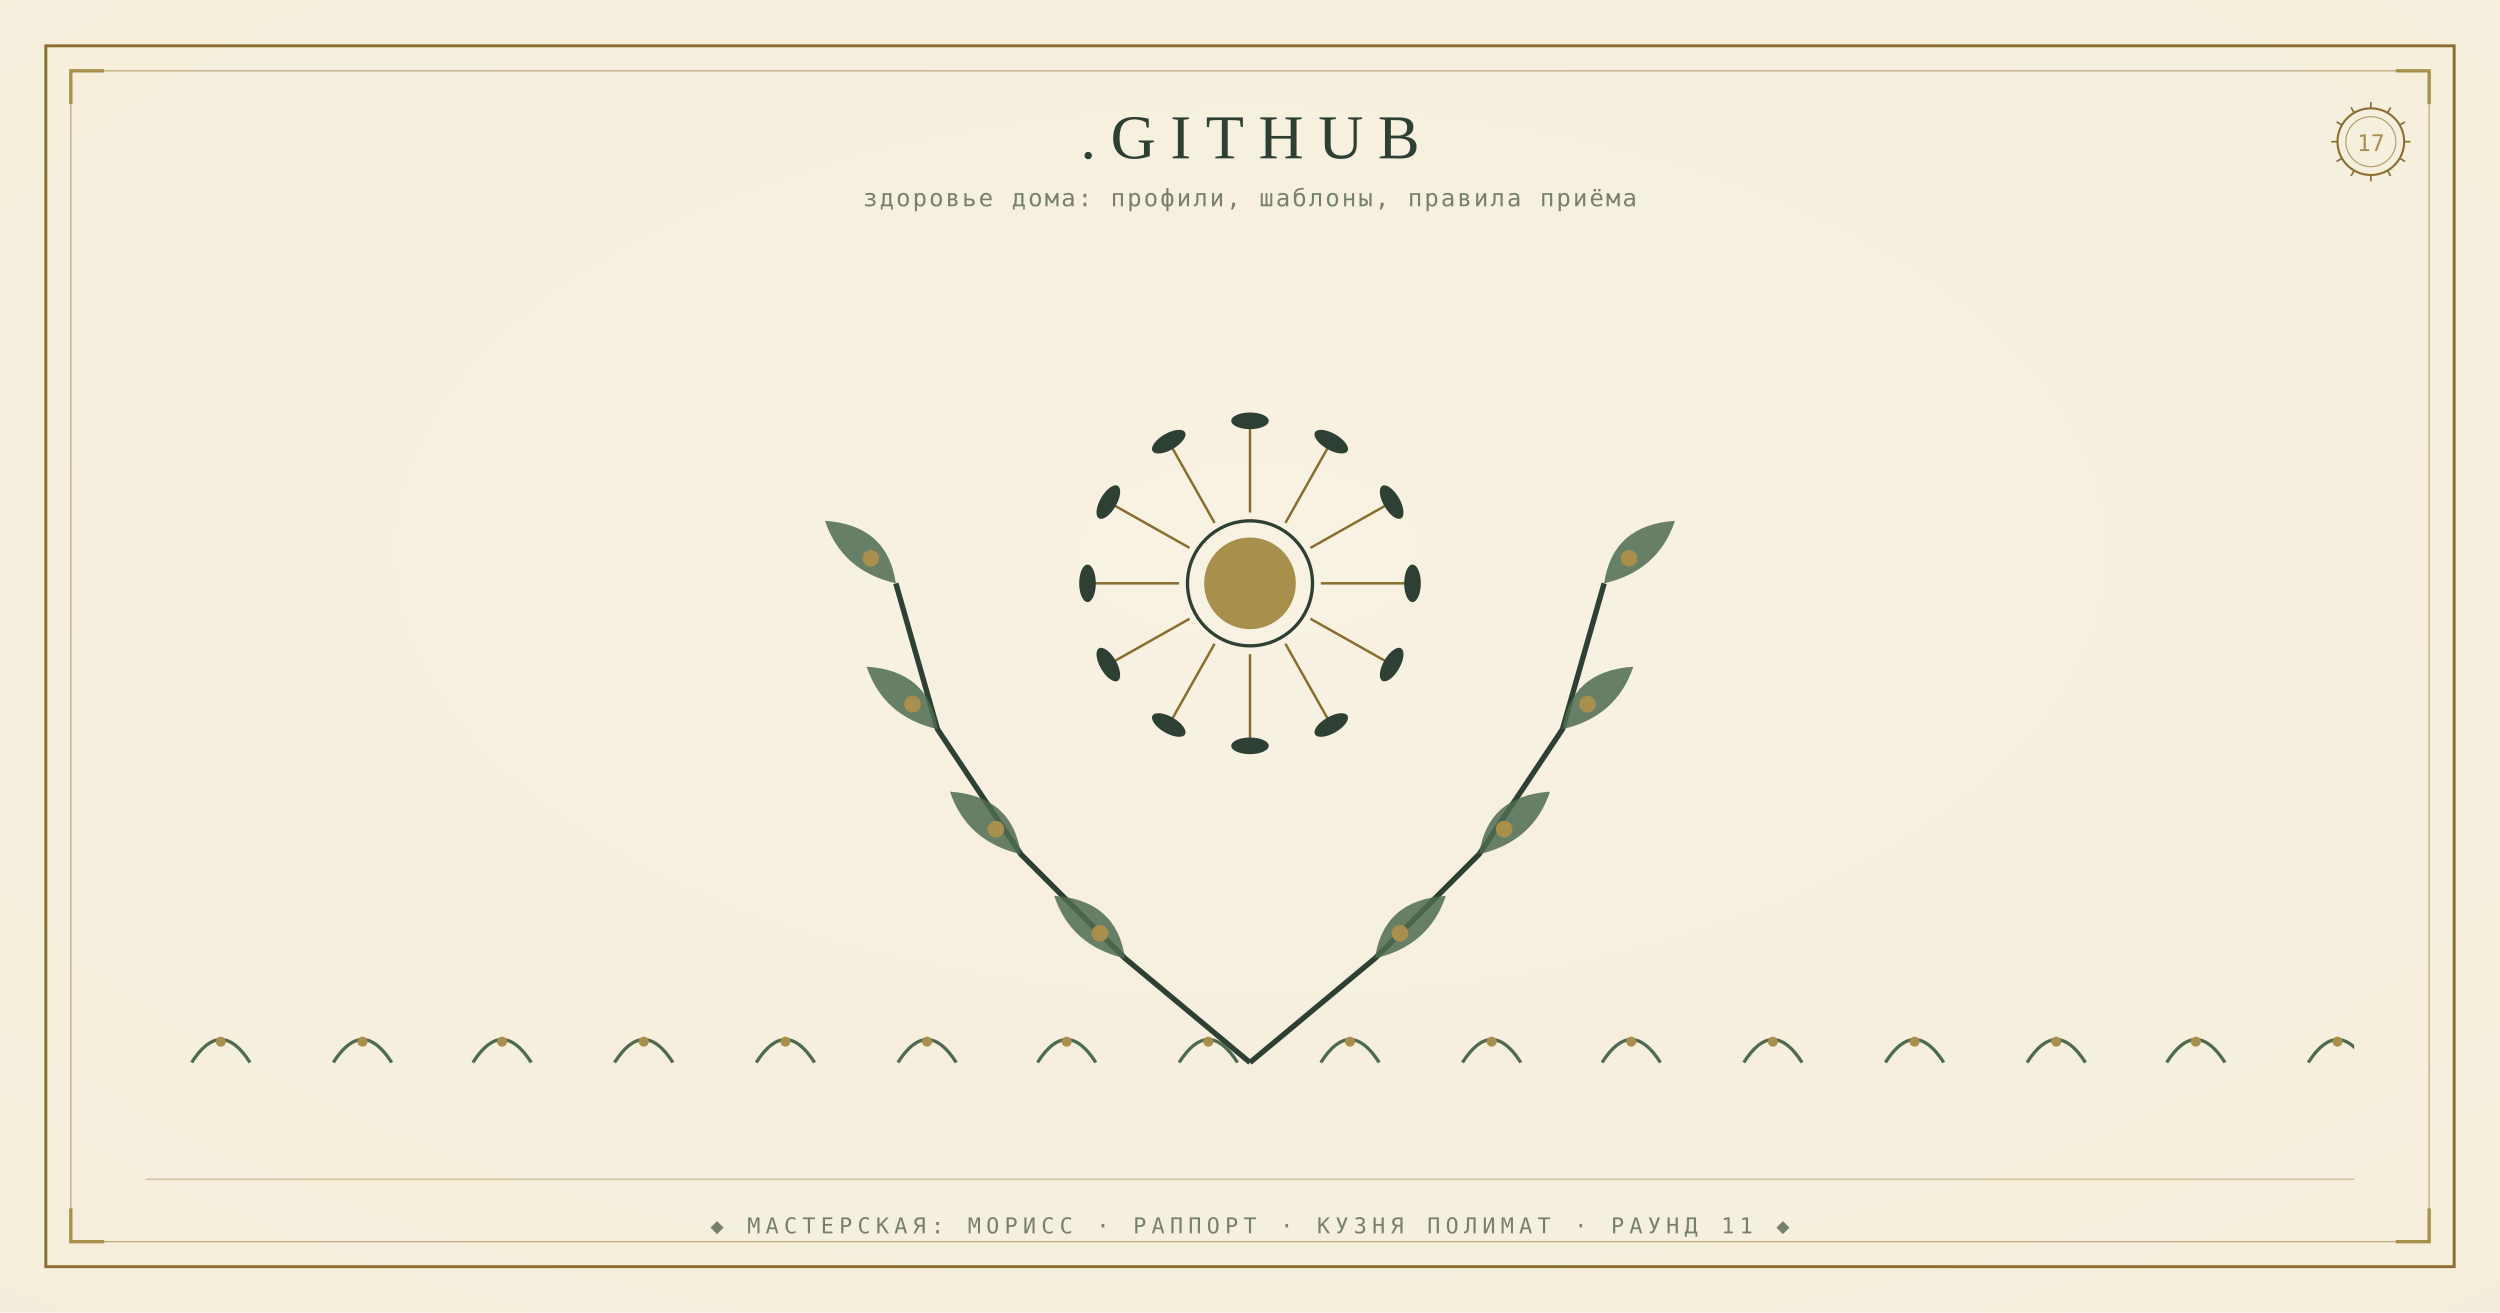
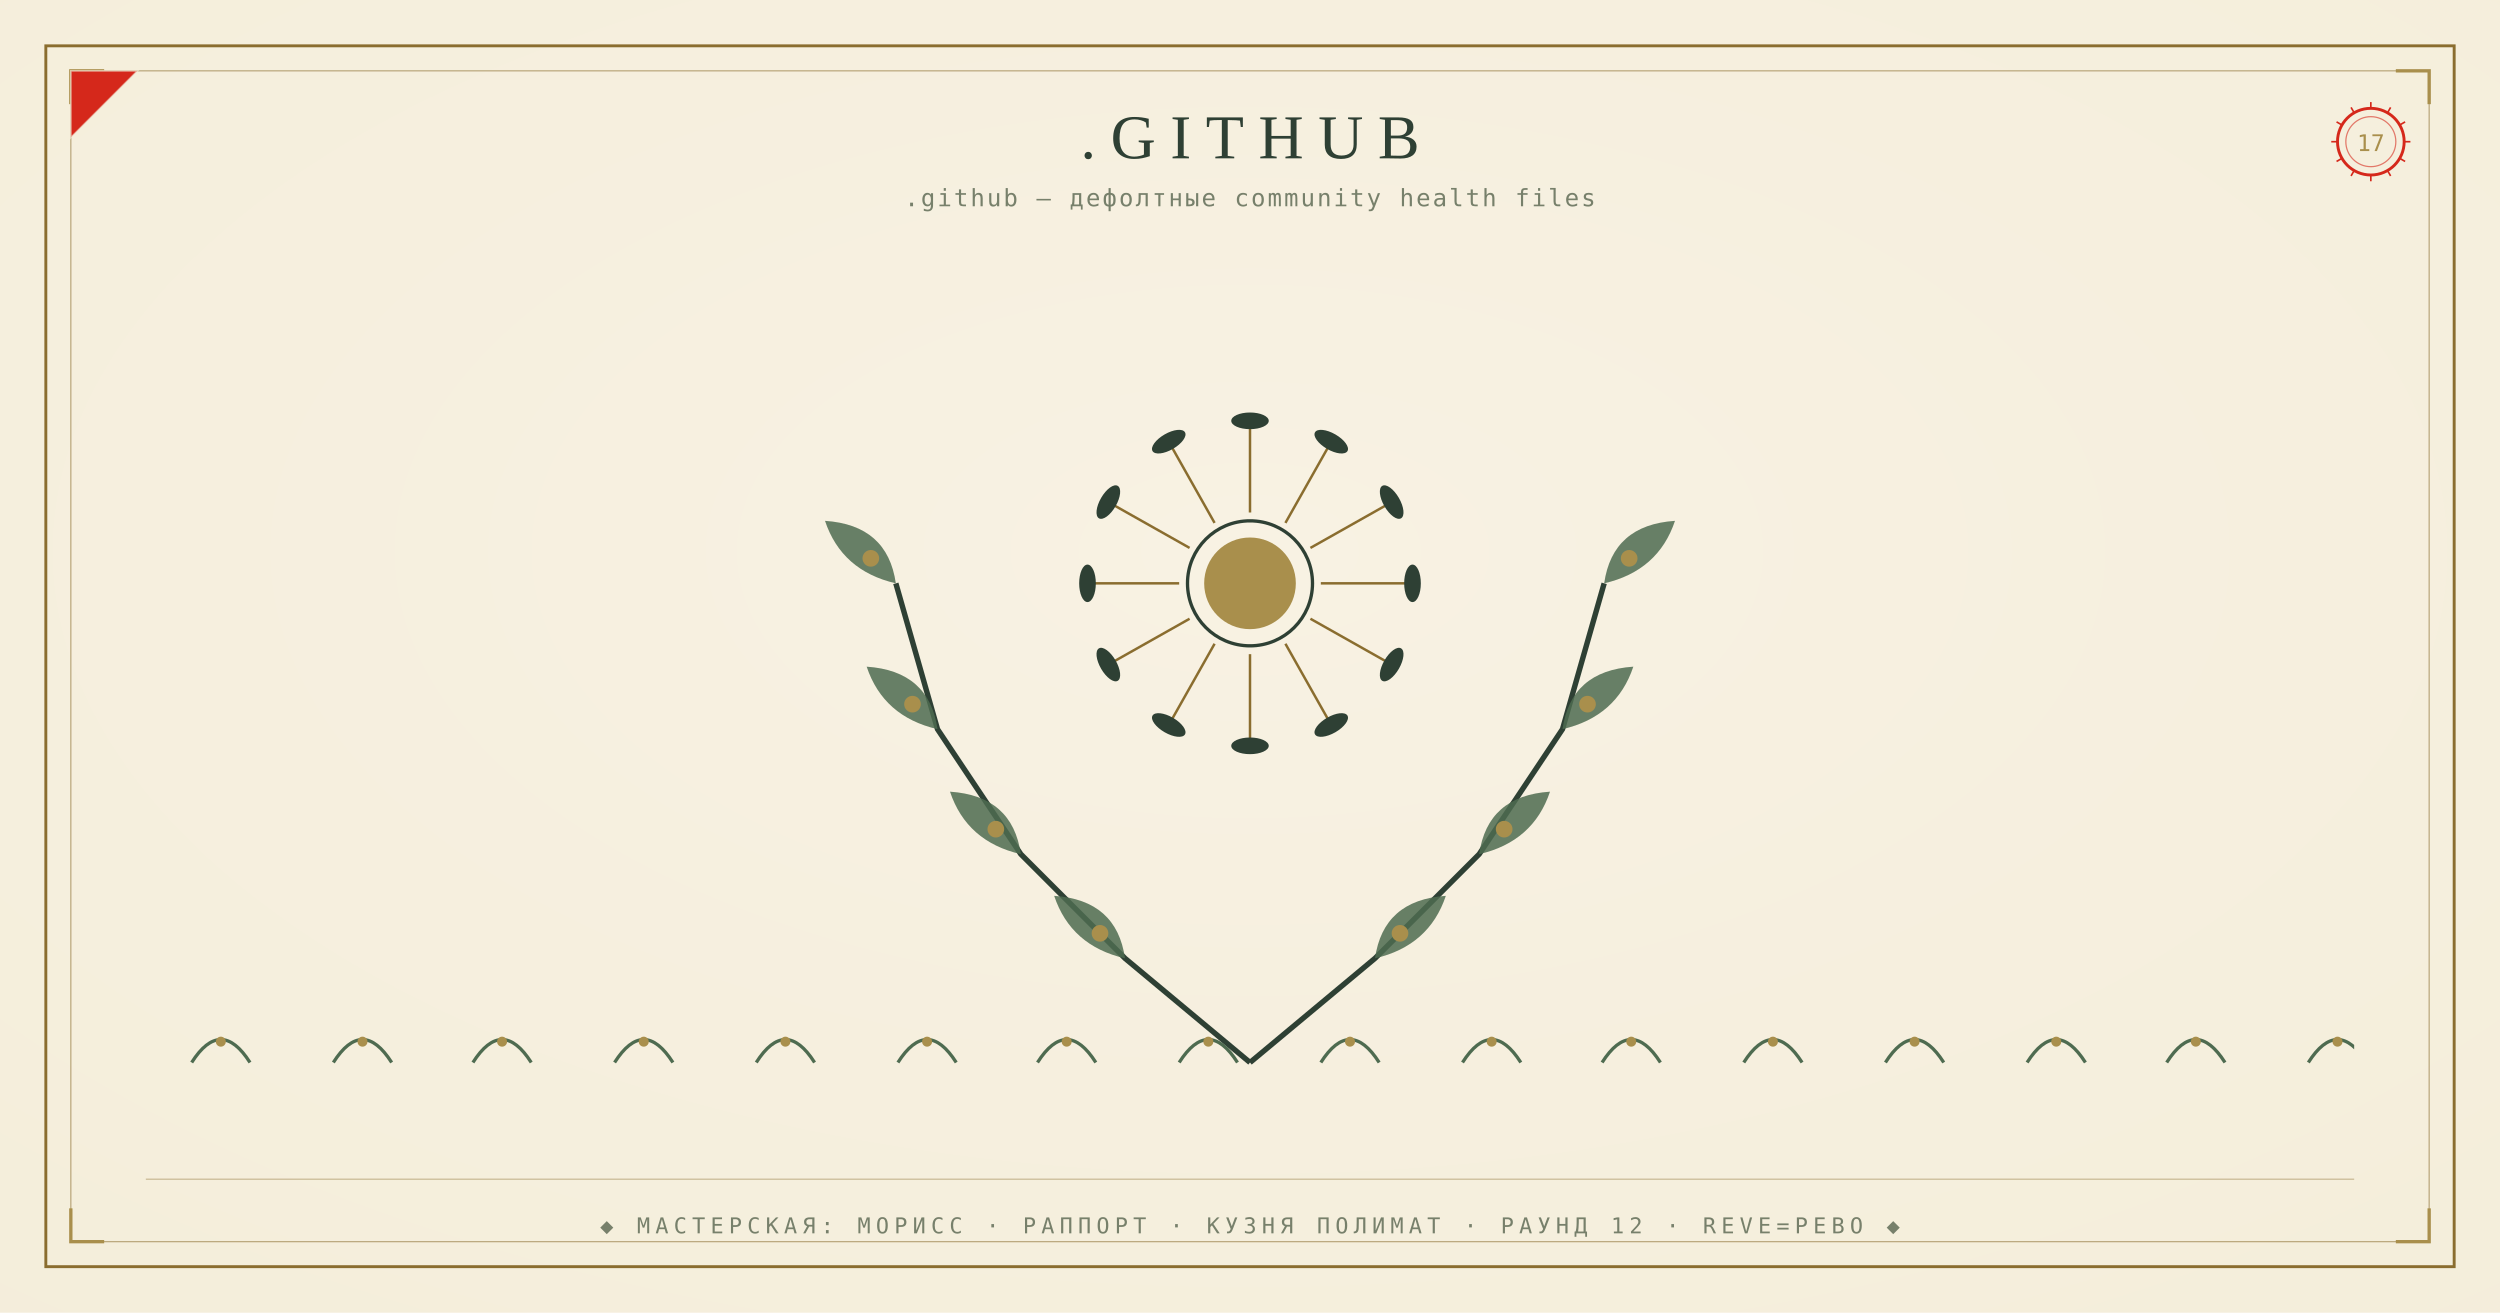
<svg xmlns="http://www.w3.org/2000/svg" viewBox="0 0 1200 630" width="1200" height="630">
  <rect width="1200" height="630" fill="#F3ECD9" />
  <radialGradient id="vig17" cx="0.5" cy="0.42" r="0.95">
    <stop offset="0" stop-color="#F8F3E4" />
    <stop offset="1" stop-color="#F3ECD9" />
  </radialGradient>
  <rect width="1200" height="630" fill="url(#vig17)" opacity="0.9" />
  <rect x="22" y="22" width="1156" height="586" fill="none" stroke="#8A6D2F" stroke-width="1.4" />
  <rect x="34" y="34" width="1132" height="562" fill="none" stroke="#8A6D2F" stroke-width="0.6" opacity="0.55" />
  <path d="M 34 50 L 34 34 L 50 34" fill="none" stroke="#A98F4C" stroke-width="1.6" />
  <path d="M 1166 50 L 1166 34 L 1150 34" fill="none" stroke="#A98F4C" stroke-width="1.6" />
  <path d="M 34 580 L 34 596 L 50 596" fill="none" stroke="#A98F4C" stroke-width="1.6" />
  <path d="M 1166 580 L 1166 596 L 1150 596" fill="none" stroke="#A98F4C" stroke-width="1.6" />
+   <path d="M 34 66 L 34 34 L 66 34 Z" fill="#D5281B" />
+   <path d="M 34 66 L 34 34 L 66 34 Z" fill="none" stroke="#F3ECD9" stroke-width="0.8" opacity="0.65" />
  <text x="600.0" y="76" text-anchor="middle" font-family="Georgia, 'Times New Roman', serif" font-size="30" fill="#2E4034" letter-spacing="7">.GITHUB</text>
-   <text x="600.0" y="99" text-anchor="middle" font-family="'Cascadia Mono', ui-monospace, Consolas, monospace" font-size="11.5" fill="#77806B" letter-spacing="1">здоровье дома: профили, шаблоны, правила приёма</text>
+   <text x="600.0" y="99" text-anchor="middle" font-family="'Cascadia Mono', ui-monospace, Consolas, monospace" font-size="11.5" fill="#77806B" letter-spacing="1">.github — дефолтные community health files</text>
  <g transform="translate(1138,68)">
-     <circle r="16" fill="none" stroke="#8A6D2F" stroke-width="1" />
-     <circle r="12" fill="none" stroke="#8A6D2F" stroke-width="0.6" opacity="0.6" />
+     <circle r="16" fill="none" stroke="#D5281B" stroke-width="1.4" />
+     <circle r="12" fill="none" stroke="#D5281B" stroke-width="0.6" opacity="0.6" />
    <text y="4.5" text-anchor="middle" font-family="'Cascadia Mono', ui-monospace, Consolas, monospace" font-size="11" fill="#A98F4C">17</text>
-     <g stroke="#8A6D2F" stroke-width="0.8">
+     <g stroke="#D5281B" stroke-width="0.8">
      <line x1="0" y1="-19" x2="0" y2="-16" transform="rotate(0)" />
      <line x1="0" y1="-19" x2="0" y2="-16" transform="rotate(30)" />
      <line x1="0" y1="-19" x2="0" y2="-16" transform="rotate(60)" />
      <line x1="0" y1="-19" x2="0" y2="-16" transform="rotate(90)" />
      <line x1="0" y1="-19" x2="0" y2="-16" transform="rotate(120)" />
      <line x1="0" y1="-19" x2="0" y2="-16" transform="rotate(150)" />
      <line x1="0" y1="-19" x2="0" y2="-16" transform="rotate(180)" />
      <line x1="0" y1="-19" x2="0" y2="-16" transform="rotate(210)" />
      <line x1="0" y1="-19" x2="0" y2="-16" transform="rotate(240)" />
      <line x1="0" y1="-19" x2="0" y2="-16" transform="rotate(270)" />
      <line x1="0" y1="-19" x2="0" y2="-16" transform="rotate(300)" />
      <line x1="0" y1="-19" x2="0" y2="-16" transform="rotate(330)" />
    </g>
  </g>
  <line x1="70" y1="566" x2="1130" y2="566" stroke="#8A6D2F" stroke-width="0.5" opacity="0.5" />
-   <text x="600.0" y="592" text-anchor="middle" font-family="'Cascadia Mono', ui-monospace, Consolas, monospace" font-size="10.5" fill="#77806B" letter-spacing="2.5">◆ МАСТЕРСКАЯ: МОРИСС · РАППОРТ · КУЗНЯ ПОЛИМАТ · РАУНД 11 ◆</text>
+   <text x="600.0" y="592" text-anchor="middle" font-family="'Cascadia Mono', ui-monospace, Consolas, monospace" font-size="10.5" fill="#77806B" letter-spacing="2.5">◆ МАСТЕРСКАЯ: МОРИСС · РАППОРТ · КУЗНЯ ПОЛИМАТ · РАУНД 12 · REVE=РЕВО ◆</text>
  <clipPath id="clip17">
    <rect x="70" y="118" width="1060" height="404" />
  </clipPath>
  <g clip-path="url(#clip17)">
    <path d="M 600 510 L 540 460 L 490 410 L 450 350 L 430 280" fill="none" stroke="#2E4034" stroke-width="2.6" />
    <path d="M 540 460 q -26 -6 -34 -30 q 30 2 34 30 Z" fill="#4E6B50" opacity="0.85" />
    <circle cx="528" cy="448" r="4" fill="#A98F4C" />
    <path d="M 490 410 q -26 -6 -34 -30 q 30 2 34 30 Z" fill="#4E6B50" opacity="0.85" />
    <circle cx="478" cy="398" r="4" fill="#A98F4C" />
    <path d="M 450 350 q -26 -6 -34 -30 q 30 2 34 30 Z" fill="#4E6B50" opacity="0.85" />
    <circle cx="438" cy="338" r="4" fill="#A98F4C" />
    <path d="M 430 280 q -26 -6 -34 -30 q 30 2 34 30 Z" fill="#4E6B50" opacity="0.85" />
    <circle cx="418" cy="268" r="4" fill="#A98F4C" />
    <path d="M 600 510 L 660 460 L 710 410 L 750 350 L 770 280" fill="none" stroke="#2E4034" stroke-width="2.6" />
    <path d="M 660 460 q 26 -6 34 -30 q -30 2 -34 30 Z" fill="#4E6B50" opacity="0.85" />
    <circle cx="672" cy="448" r="4" fill="#A98F4C" />
    <path d="M 710 410 q 26 -6 34 -30 q -30 2 -34 30 Z" fill="#4E6B50" opacity="0.85" />
    <circle cx="722" cy="398" r="4" fill="#A98F4C" />
    <path d="M 750 350 q 26 -6 34 -30 q -30 2 -34 30 Z" fill="#4E6B50" opacity="0.85" />
    <circle cx="762" cy="338" r="4" fill="#A98F4C" />
    <path d="M 770 280 q 26 -6 34 -30 q -30 2 -34 30 Z" fill="#4E6B50" opacity="0.85" />
    <circle cx="782" cy="268" r="4" fill="#A98F4C" />
    <line x1="634" y1="280" x2="678" y2="280" stroke="#8A6D2F" stroke-width="1.2" />
    <ellipse cx="678" cy="280" rx="9" ry="4" fill="#2E4034" transform="rotate(90 678 280)" />
    <line x1="629" y1="297" x2="668" y2="319" stroke="#8A6D2F" stroke-width="1.2" />
    <ellipse cx="668" cy="319" rx="9" ry="4" fill="#2E4034" transform="rotate(120 668 319)" />
    <line x1="617" y1="309" x2="639" y2="348" stroke="#8A6D2F" stroke-width="1.2" />
    <ellipse cx="639" cy="348" rx="9" ry="4" fill="#2E4034" transform="rotate(150 639 348)" />
    <line x1="600" y1="314" x2="600" y2="358" stroke="#8A6D2F" stroke-width="1.2" />
    <ellipse cx="600" cy="358" rx="9" ry="4" fill="#2E4034" transform="rotate(180 600 358)" />
    <line x1="583" y1="309" x2="561" y2="348" stroke="#8A6D2F" stroke-width="1.2" />
    <ellipse cx="561" cy="348" rx="9" ry="4" fill="#2E4034" transform="rotate(210 561 348)" />
    <line x1="571" y1="297" x2="532" y2="319" stroke="#8A6D2F" stroke-width="1.2" />
    <ellipse cx="532" cy="319" rx="9" ry="4" fill="#2E4034" transform="rotate(240 532 319)" />
    <line x1="566" y1="280" x2="522" y2="280" stroke="#8A6D2F" stroke-width="1.2" />
    <ellipse cx="522" cy="280" rx="9" ry="4" fill="#2E4034" transform="rotate(270 522 280)" />
    <line x1="571" y1="263" x2="532" y2="241" stroke="#8A6D2F" stroke-width="1.2" />
    <ellipse cx="532" cy="241" rx="9" ry="4" fill="#2E4034" transform="rotate(300 532 241)" />
    <line x1="583" y1="251" x2="561" y2="212" stroke="#8A6D2F" stroke-width="1.2" />
    <ellipse cx="561" cy="212" rx="9" ry="4" fill="#2E4034" transform="rotate(330 561 212)" />
    <line x1="600" y1="246" x2="600" y2="202" stroke="#8A6D2F" stroke-width="1.2" />
    <ellipse cx="600" cy="202" rx="9" ry="4" fill="#2E4034" transform="rotate(360 600 202)" />
    <line x1="617" y1="251" x2="639" y2="212" stroke="#8A6D2F" stroke-width="1.2" />
    <ellipse cx="639" cy="212" rx="9" ry="4" fill="#2E4034" transform="rotate(390 639 212)" />
    <line x1="629" y1="263" x2="668" y2="241" stroke="#8A6D2F" stroke-width="1.2" />
    <ellipse cx="668" cy="241" rx="9" ry="4" fill="#2E4034" transform="rotate(420 668 241)" />
    <circle cx="600.0" cy="280.0" r="22" fill="#A98F4C" />
    <circle cx="600.0" cy="280.0" r="30" fill="none" stroke="#2E4034" stroke-width="1.6" />
    <path d="M 92 510 q 14 -22 28 0" fill="none" stroke="#4E6B50" stroke-width="1.6" />
    <circle cx="106" cy="500" r="2.4" fill="#A98F4C" />
    <path d="M 160 510 q 14 -22 28 0" fill="none" stroke="#4E6B50" stroke-width="1.6" />
    <circle cx="174" cy="500" r="2.4" fill="#A98F4C" />
    <path d="M 227 510 q 14 -22 28 0" fill="none" stroke="#4E6B50" stroke-width="1.6" />
    <circle cx="241" cy="500" r="2.4" fill="#A98F4C" />
    <path d="M 295 510 q 14 -22 28 0" fill="none" stroke="#4E6B50" stroke-width="1.6" />
    <circle cx="309" cy="500" r="2.4" fill="#A98F4C" />
    <path d="M 363 510 q 14 -22 28 0" fill="none" stroke="#4E6B50" stroke-width="1.6" />
    <circle cx="377" cy="500" r="2.4" fill="#A98F4C" />
    <path d="M 431 510 q 14 -22 28 0" fill="none" stroke="#4E6B50" stroke-width="1.6" />
    <circle cx="445" cy="500" r="2.4" fill="#A98F4C" />
    <path d="M 498 510 q 14 -22 28 0" fill="none" stroke="#4E6B50" stroke-width="1.6" />
    <circle cx="512" cy="500" r="2.4" fill="#A98F4C" />
    <path d="M 566 510 q 14 -22 28 0" fill="none" stroke="#4E6B50" stroke-width="1.6" />
    <circle cx="580" cy="500" r="2.4" fill="#A98F4C" />
    <path d="M 634 510 q 14 -22 28 0" fill="none" stroke="#4E6B50" stroke-width="1.6" />
    <circle cx="648" cy="500" r="2.4" fill="#A98F4C" />
    <path d="M 702 510 q 14 -22 28 0" fill="none" stroke="#4E6B50" stroke-width="1.6" />
    <circle cx="716" cy="500" r="2.4" fill="#A98F4C" />
    <path d="M 769 510 q 14 -22 28 0" fill="none" stroke="#4E6B50" stroke-width="1.6" />
    <circle cx="783" cy="500" r="2.4" fill="#A98F4C" />
    <path d="M 837 510 q 14 -22 28 0" fill="none" stroke="#4E6B50" stroke-width="1.6" />
    <circle cx="851" cy="500" r="2.4" fill="#A98F4C" />
    <path d="M 905 510 q 14 -22 28 0" fill="none" stroke="#4E6B50" stroke-width="1.6" />
    <circle cx="919" cy="500" r="2.4" fill="#A98F4C" />
    <path d="M 973 510 q 14 -22 28 0" fill="none" stroke="#4E6B50" stroke-width="1.6" />
    <circle cx="987" cy="500" r="2.4" fill="#A98F4C" />
    <path d="M 1040 510 q 14 -22 28 0" fill="none" stroke="#4E6B50" stroke-width="1.6" />
    <circle cx="1054" cy="500" r="2.4" fill="#A98F4C" />
    <path d="M 1108 510 q 14 -22 28 0" fill="none" stroke="#4E6B50" stroke-width="1.6" />
    <circle cx="1122" cy="500" r="2.4" fill="#A98F4C" />
  </g>
</svg>
